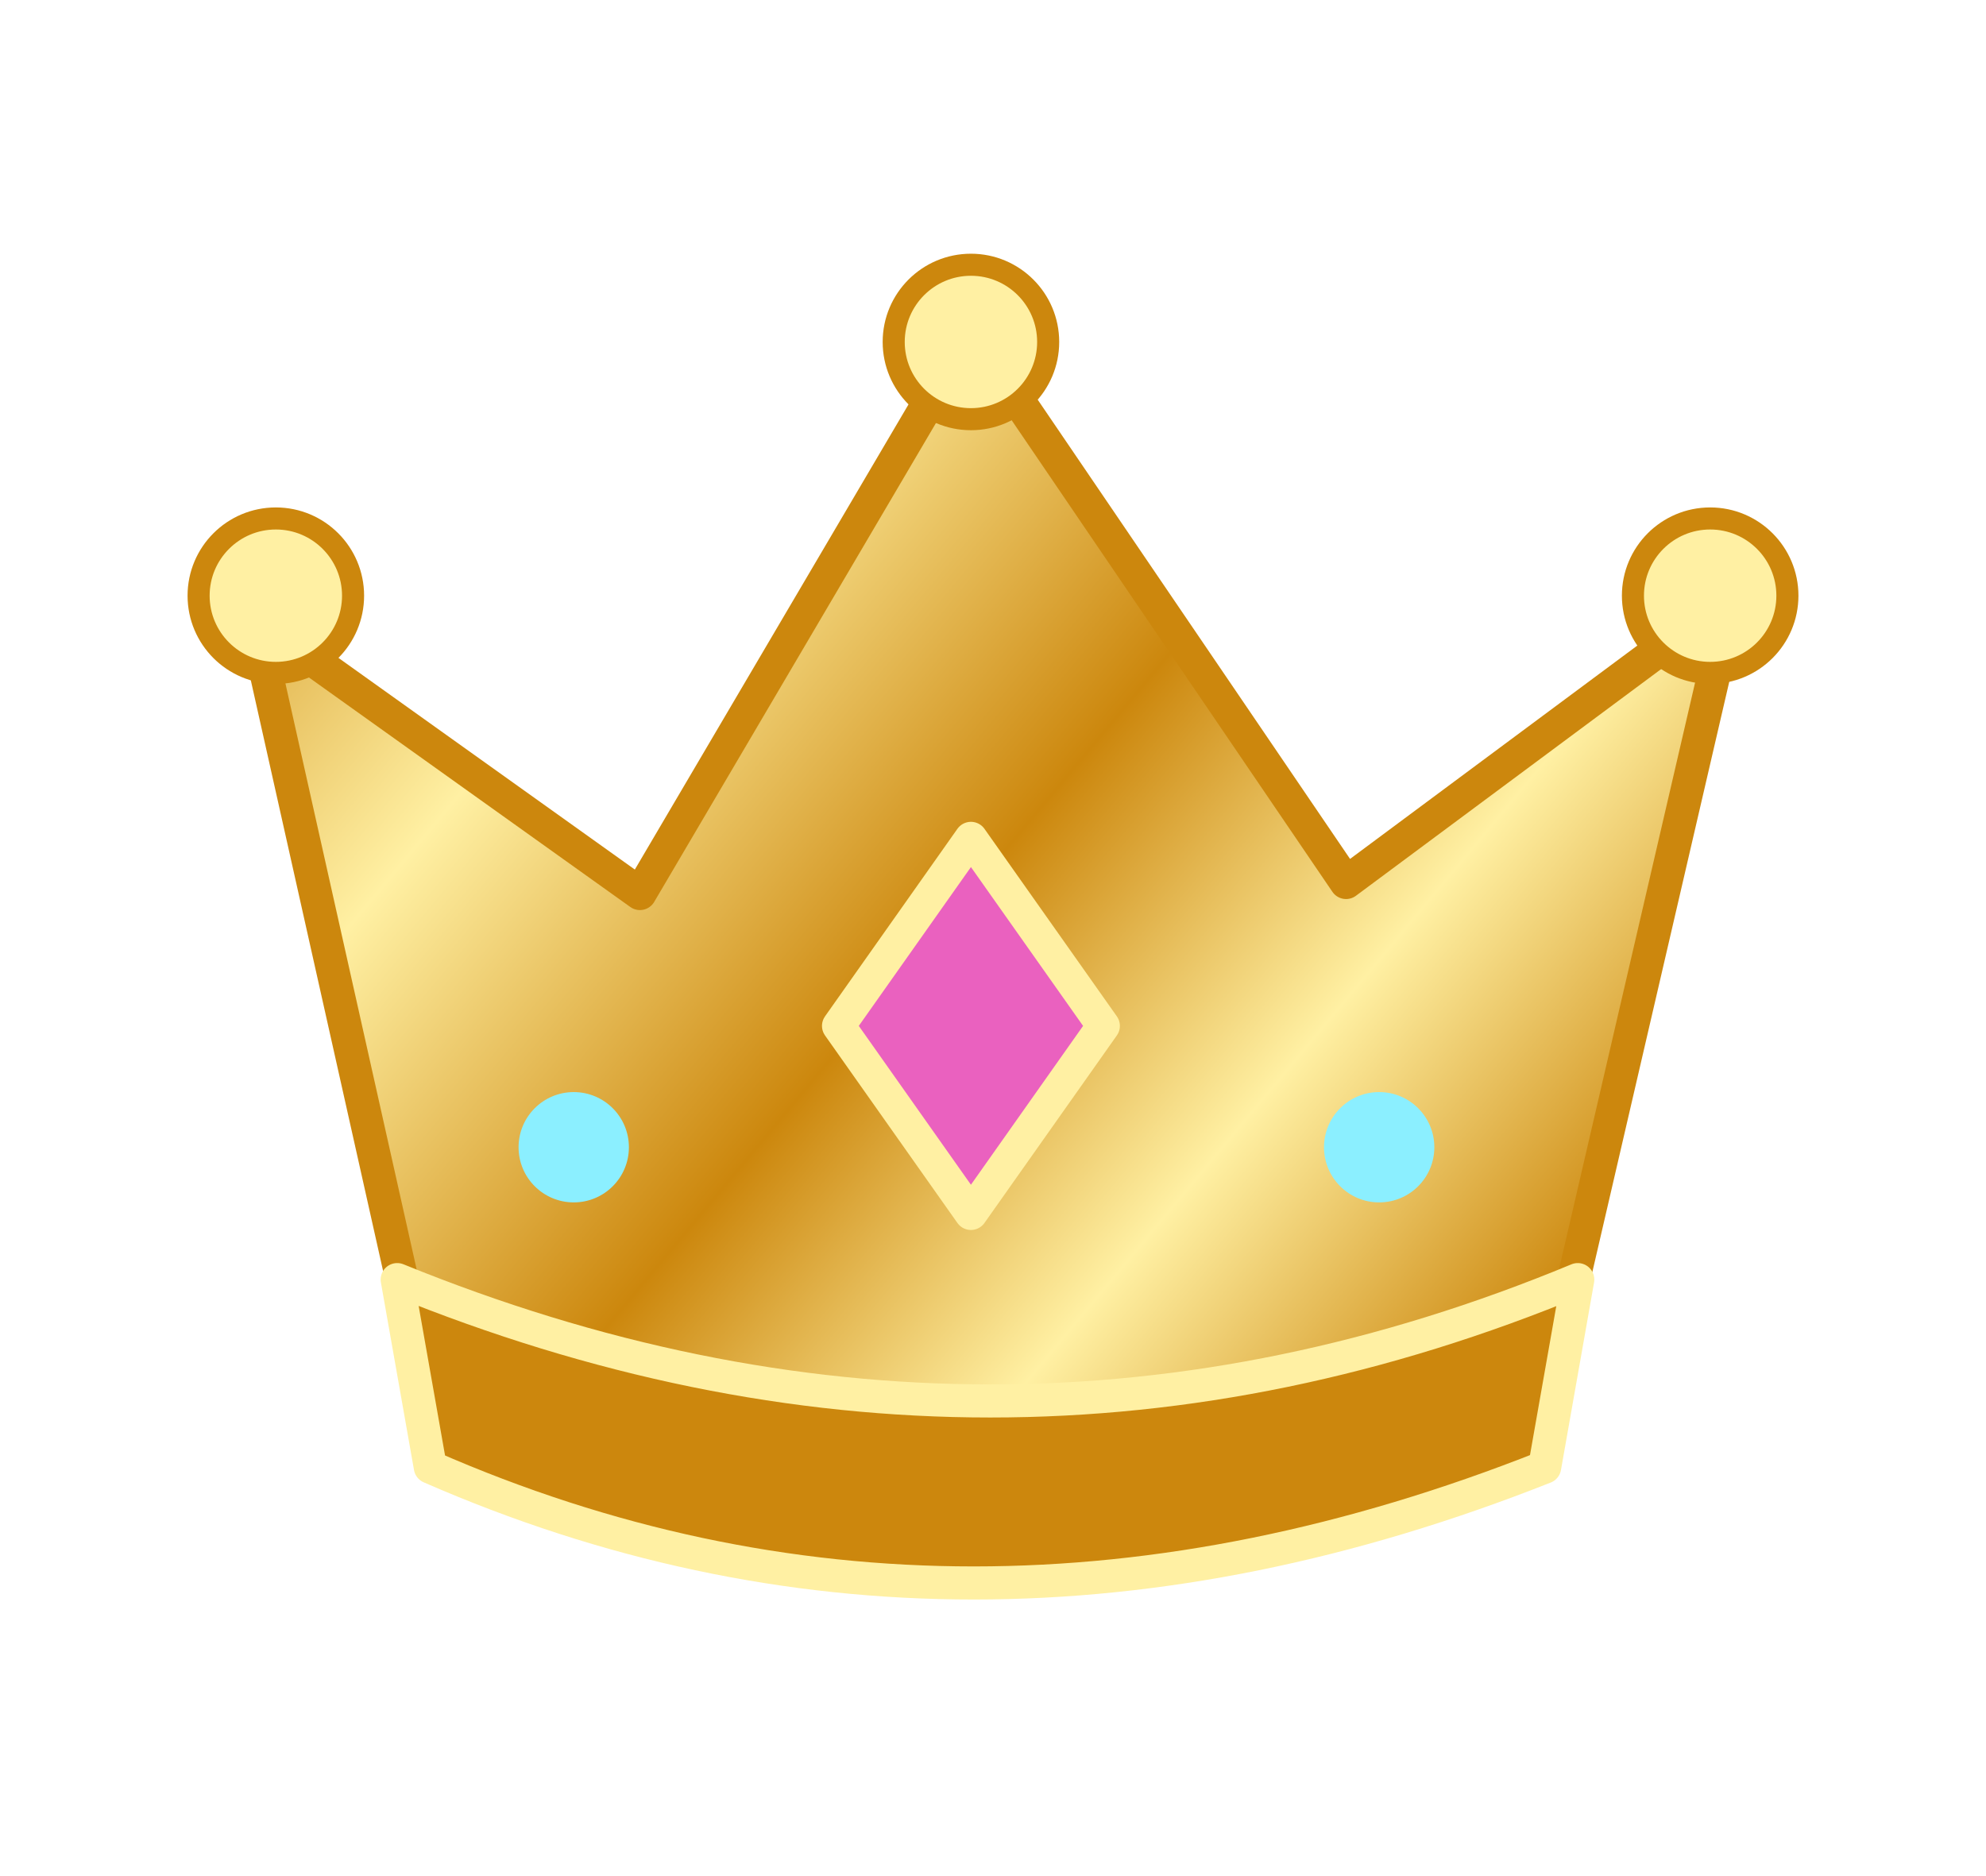
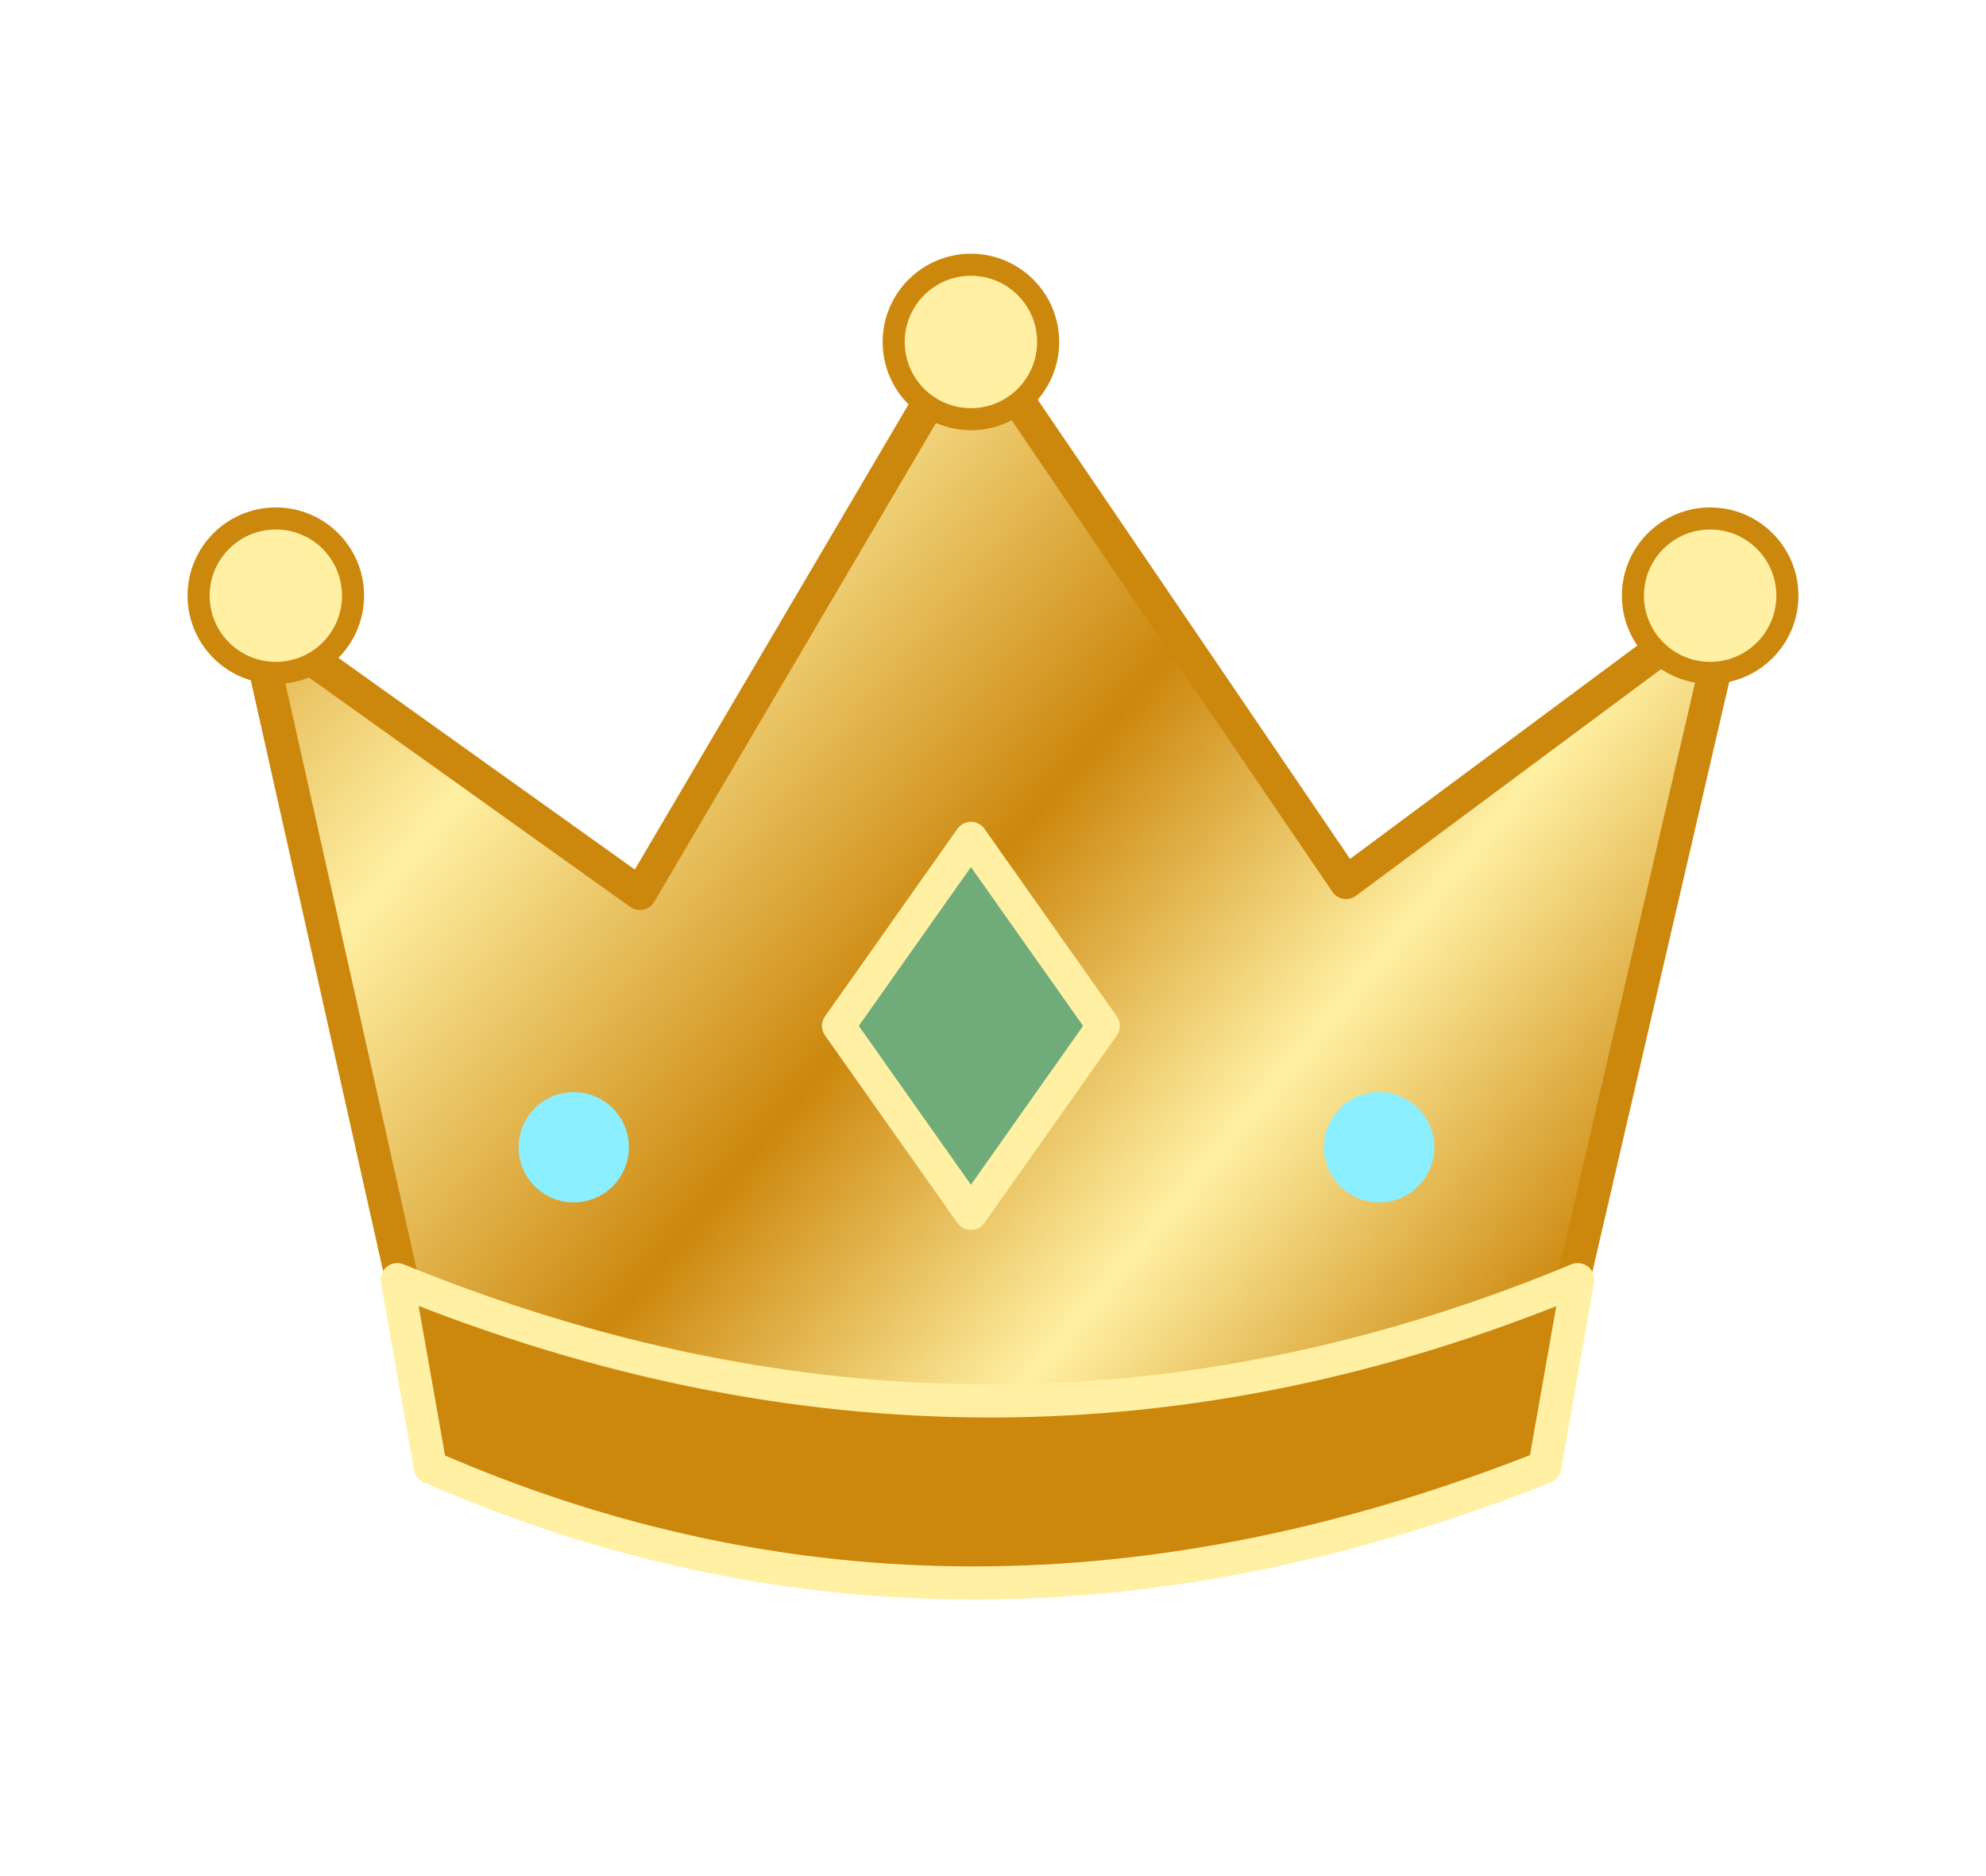
<svg xmlns="http://www.w3.org/2000/svg" viewBox="0 0 180 170" width="180" height="170" preserveAspectRatio="xMidYMid meet" aria-hidden="true">
  <defs>
    <linearGradient id="_R_0_-cloth" x1="0" y1="0" x2="1" y2=".65">
      <stop stop-color="#cc870d" />
      <stop offset=".28" stop-color="#fff0a3" />
      <stop offset=".56" stop-color="#cc870d" />
      <stop offset=".78" stop-color="#fff0a3" />
      <stop offset="1" stop-color="#cc870d" />
    </linearGradient>
    <linearGradient id="_R_0_-shade" x2="0" y2="1">
      <stop stop-color="#fff" stop-opacity=".4" />
      <stop offset=".4" stop-color="#fff" stop-opacity="0" />
-       <stop offset="1" stop-color="#171023" stop-opacity=".48" />
+       <stop offset="1" stop-color="#121a13" stop-opacity=".48" />
    </linearGradient>
  </defs>
  <g stroke-linejoin="round">
    <path d="M38 123 23 56 58 81 88 30 122 80 157 54 141 123Q93 149 38 123Z" fill="url(#_R_0_-cloth)" stroke="#cc870d" stroke-width="3" />
    <path d="M36 116Q90 138 143 116L140 133Q87 154 39 133Z" fill="#cc870d" stroke="#fff0a3" stroke-width="3" />
    <circle cx="25" cy="54" r="7" fill="#fff0a3" stroke="#cc870d" stroke-width="2" />
    <circle cx="88" cy="31" r="7" fill="#fff0a3" stroke="#cc870d" stroke-width="2" />
    <circle cx="155" cy="54" r="7" fill="#fff0a3" stroke="#cc870d" stroke-width="2" />
-     <path d="m88 76 12 17-12 17-12-17Z" fill="#ea61bf" stroke="#fff0a3" stroke-width="3" />
+     <path d="m88 76 12 17-12 17-12-17Z" fill="#70ac7a" stroke="#fff0a3" stroke-width="3" />
    <circle cx="52" cy="104" r="5" fill="#8befff" />
    <circle cx="125" cy="104" r="5" fill="#8befff" />
  </g>
</svg>
